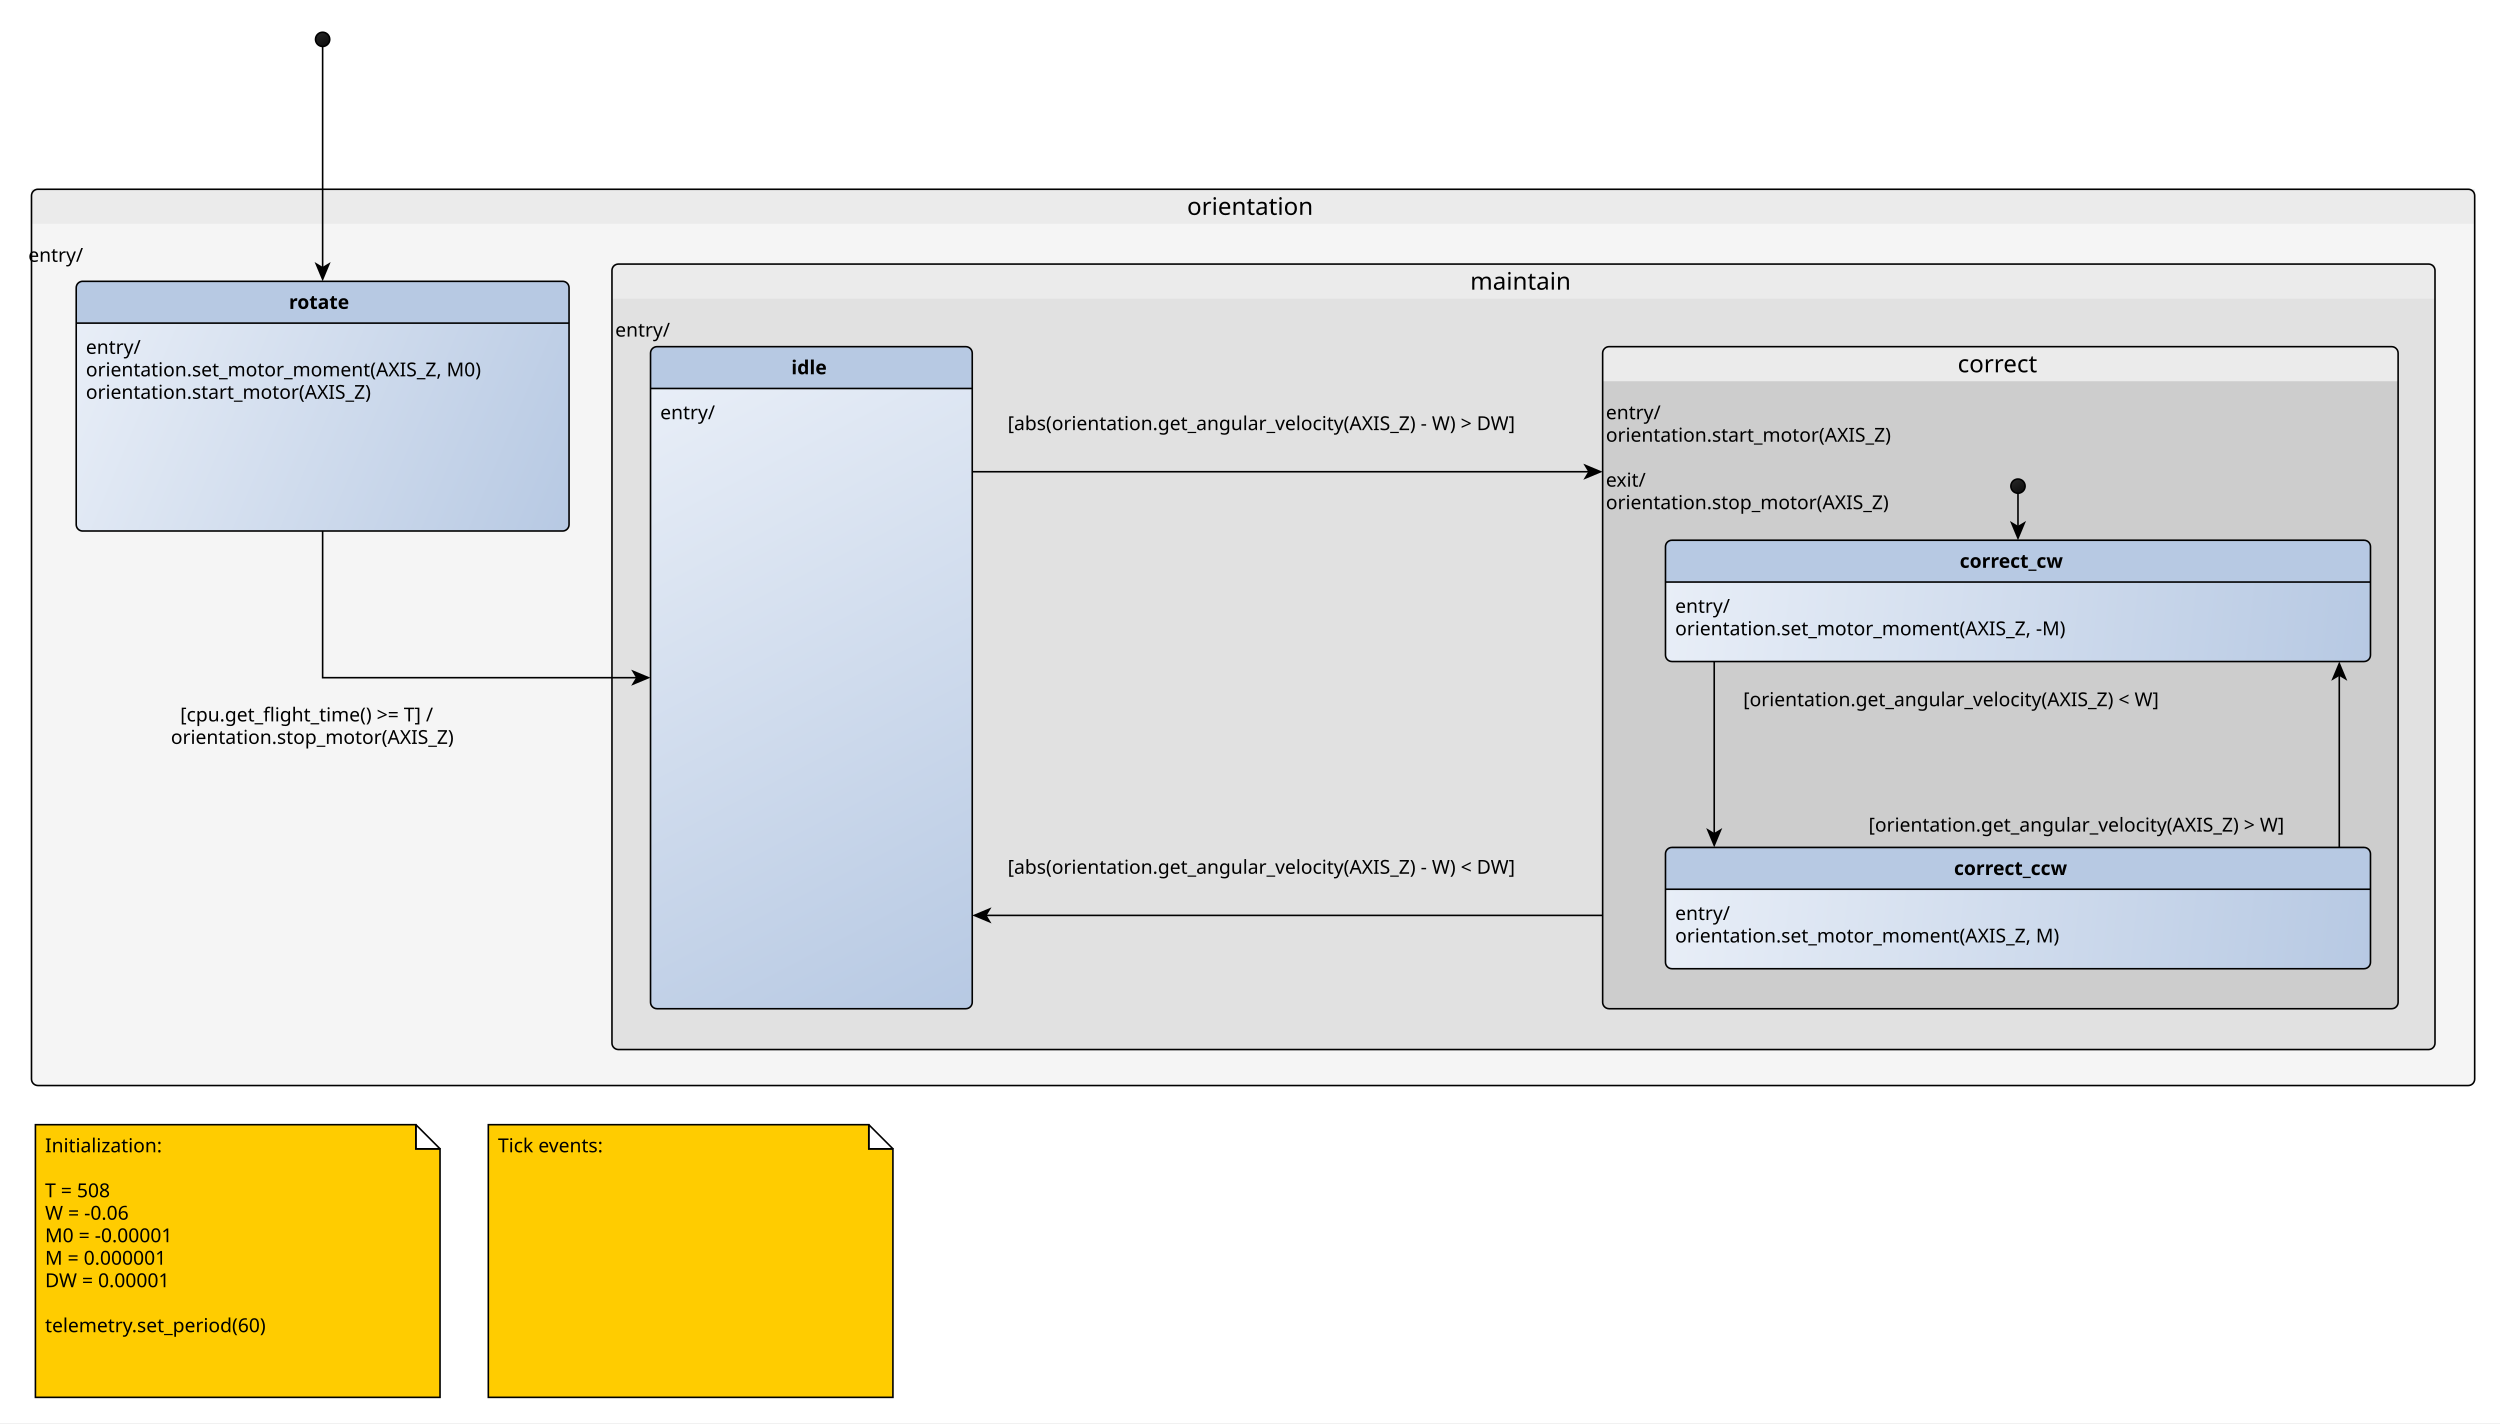
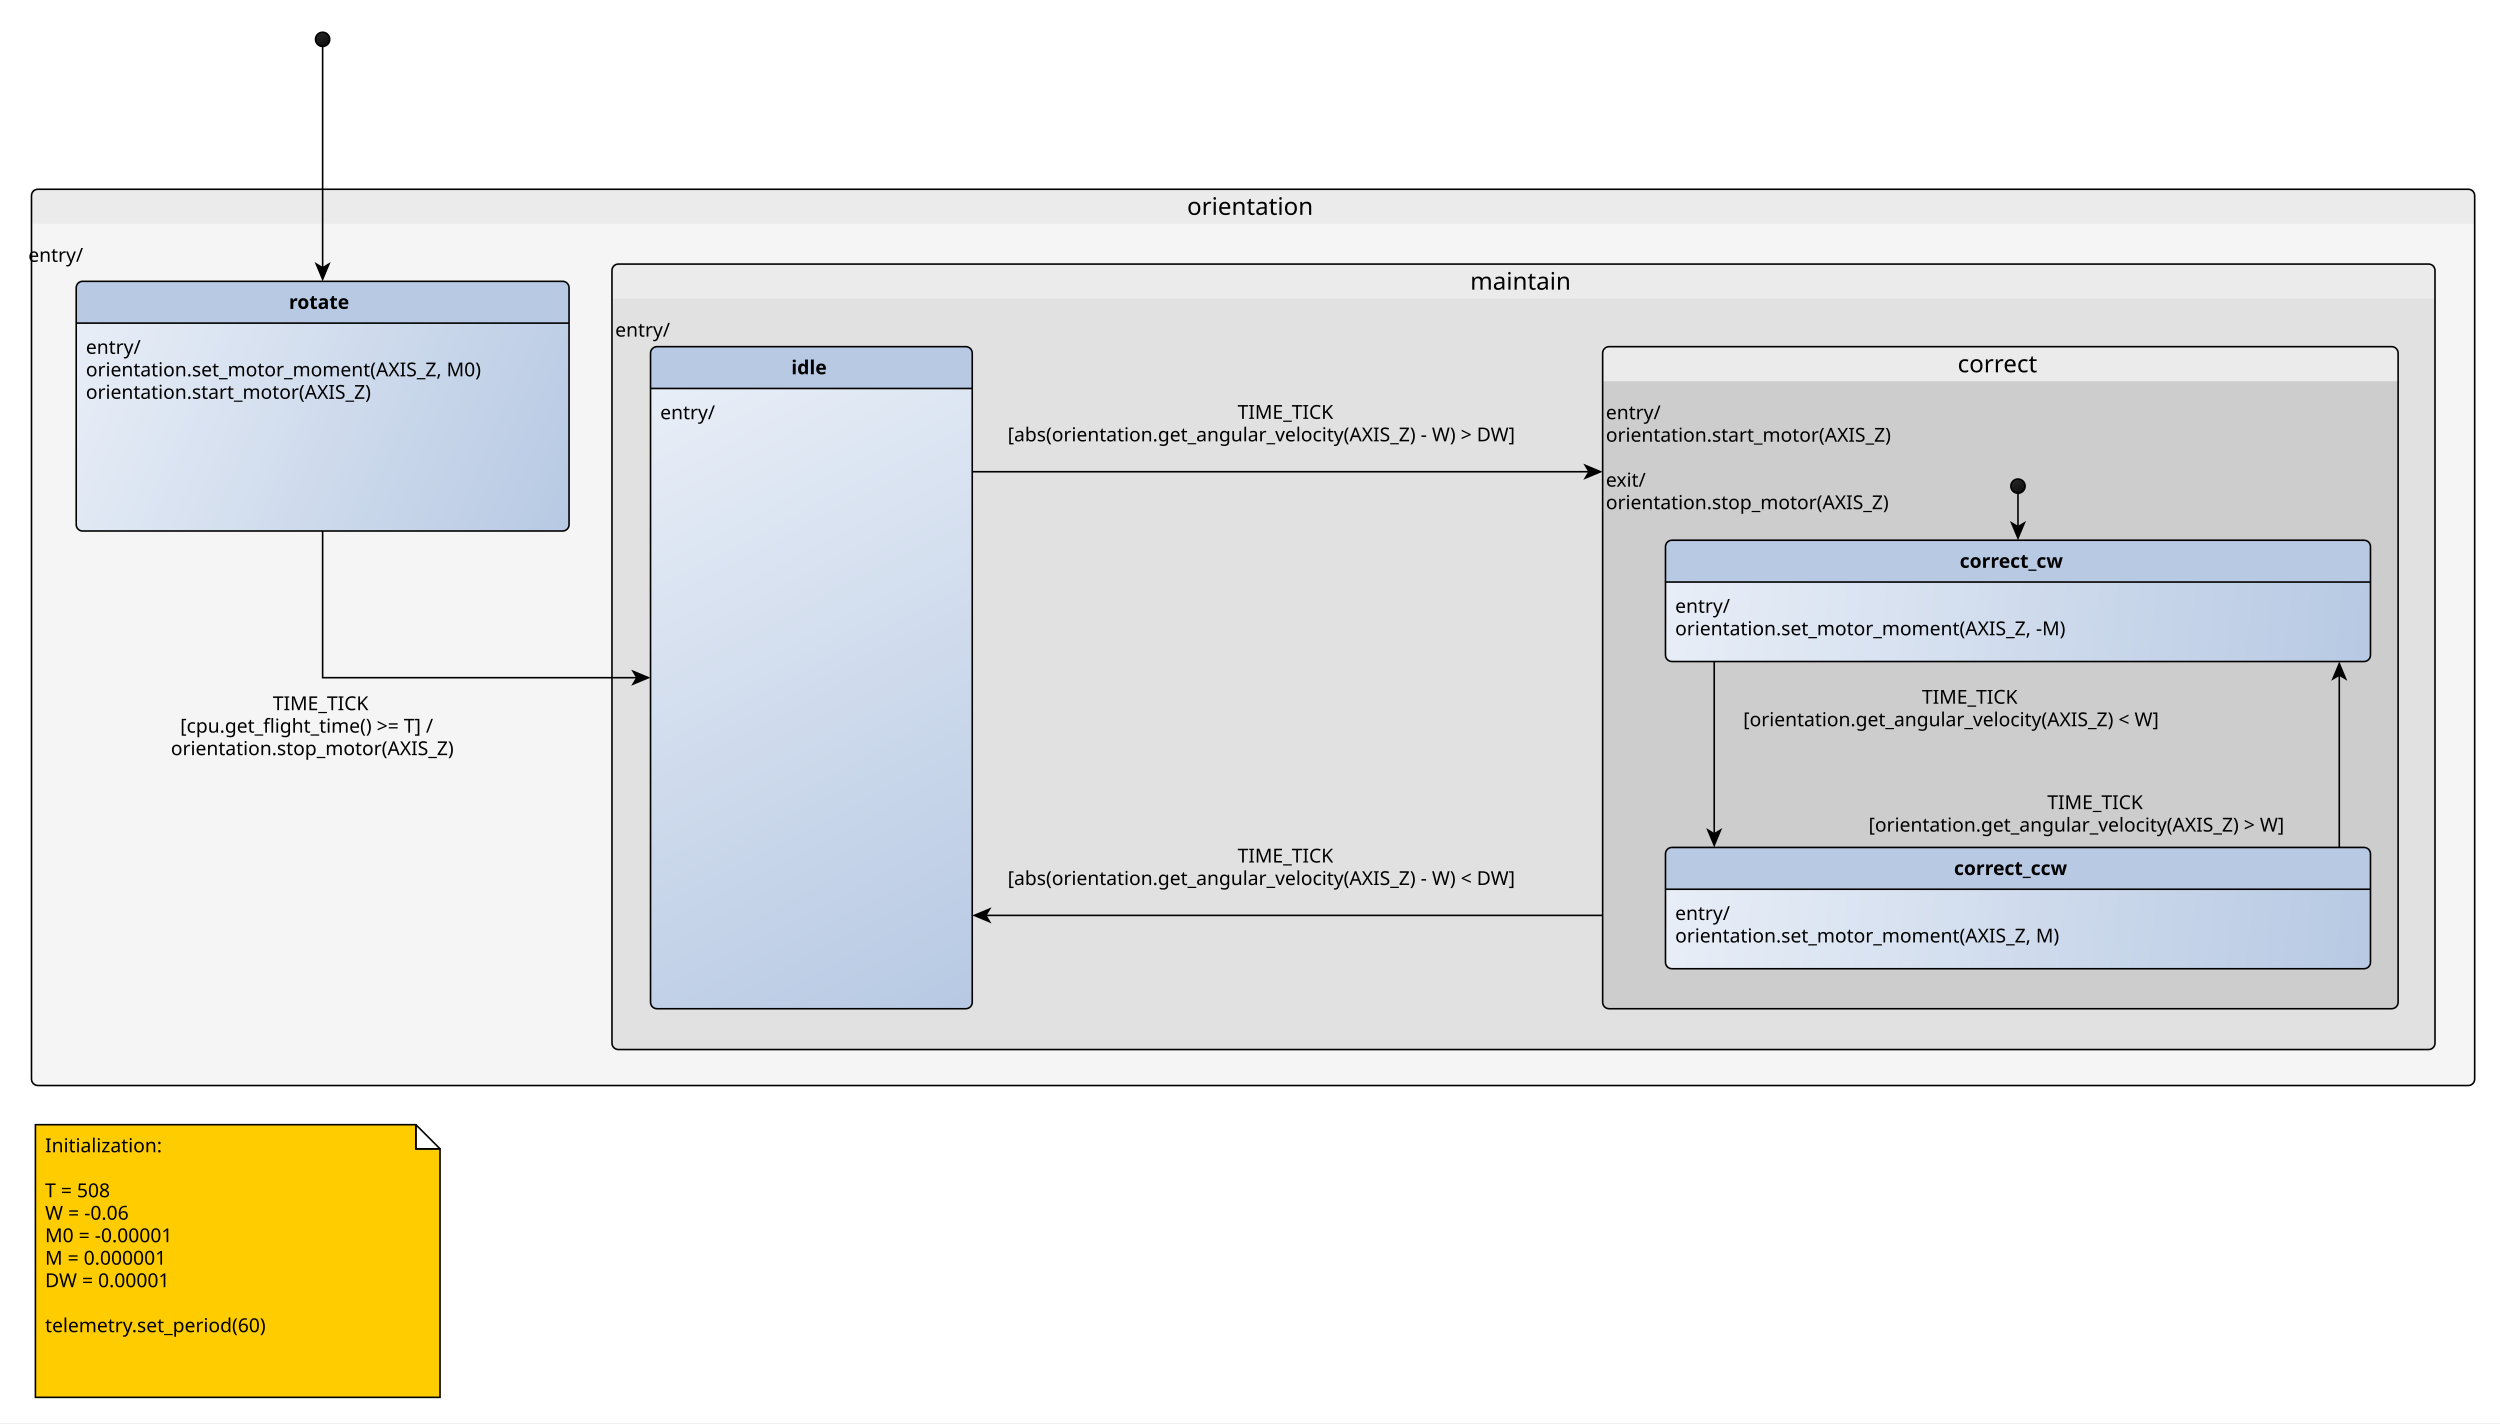
- <svg xmlns="http://www.w3.org/2000/svg" fill-opacity="1" color-rendering="auto" color-interpolation="auto" text-rendering="auto" stroke="black" stroke-linecap="square" width="1553" stroke-miterlimit="10" shape-rendering="auto" stroke-opacity="1" fill="black" stroke-dasharray="none" font-weight="normal" stroke-width="1" height="884" font-family="'Dialog'" font-style="normal" stroke-linejoin="miter" font-size="12px" stroke-dashoffset="0" image-rendering="auto" version="1.1" id="svg1137">
+ <svg xmlns="http://www.w3.org/2000/svg" fill-opacity="1" color-rendering="auto" color-interpolation="auto" text-rendering="auto" stroke="black" stroke-linecap="square" width="1553" stroke-miterlimit="10" shape-rendering="auto" stroke-opacity="1" fill="black" stroke-dasharray="none" font-weight="normal" stroke-width="1" height="884" font-family="'Dialog'" font-style="normal" stroke-linejoin="miter" font-size="12px" stroke-dashoffset="0" image-rendering="auto" version="1.1" id="svg1906">
  <defs id="genericDefs" />
-   <g id="g1135">
+   <g id="g1904">
    <defs id="defs1">
      <linearGradient x1="-95.658" gradientUnits="userSpaceOnUse" x2="210.493" y1="93.719" y2="222.875" id="linearGradient1" spreadMethod="reflect">
-         <stop stop-opacity="1" stop-color="rgb(232,238,247)" offset="0%" id="stop816" />
-         <stop stop-opacity="1" stop-color="rgb(183,201,227)" offset="100%" id="stop818" />
+         <stop stop-opacity="1" stop-color="rgb(232,238,247)" offset="0%" id="stop1591" />
+         <stop stop-opacity="1" stop-color="rgb(183,201,227)" offset="100%" id="stop1593" />
      </linearGradient>
      <linearGradient x1="261.113" gradientUnits="userSpaceOnUse" x2="460.956" y1="134.318" y2="519.608" id="linearGradient2" spreadMethod="reflect">
-         <stop stop-opacity="1" stop-color="rgb(232,238,247)" offset="0%" id="stop821" />
-         <stop stop-opacity="1" stop-color="rgb(183,201,227)" offset="100%" id="stop823" />
+         <stop stop-opacity="1" stop-color="rgb(232,238,247)" offset="0%" id="stop1596" />
+         <stop stop-opacity="1" stop-color="rgb(183,201,227)" offset="100%" id="stop1598" />
      </linearGradient>
      <linearGradient x1="891.599" gradientUnits="userSpaceOnUse" x2="1329.543" y1="254.562" y2="303.93" id="linearGradient3" spreadMethod="reflect">
-         <stop stop-opacity="1" stop-color="rgb(232,238,247)" offset="0%" id="stop826" />
-         <stop stop-opacity="1" stop-color="rgb(183,201,227)" offset="100%" id="stop828" />
+         <stop stop-opacity="1" stop-color="rgb(232,238,247)" offset="0%" id="stop1601" />
+         <stop stop-opacity="1" stop-color="rgb(183,201,227)" offset="100%" id="stop1603" />
      </linearGradient>
      <linearGradient x1="891.599" gradientUnits="userSpaceOnUse" x2="1329.543" y1="445.396" y2="494.764" id="linearGradient4" spreadMethod="reflect">
-         <stop stop-opacity="1" stop-color="rgb(232,238,247)" offset="0%" id="stop831" />
-         <stop stop-opacity="1" stop-color="rgb(183,201,227)" offset="100%" id="stop833" />
+         <stop stop-opacity="1" stop-color="rgb(232,238,247)" offset="0%" id="stop1606" />
+         <stop stop-opacity="1" stop-color="rgb(183,201,227)" offset="100%" id="stop1608" />
      </linearGradient>
      <linearGradient x1="1106.151" gradientUnits="userSpaceOnUse" x2="1114.991" y1="186.488" y2="203.488" id="linearGradient5" spreadMethod="reflect">
-         <stop stop-opacity="1" stop-color="rgb(51,51,51)" offset="0%" id="stop836" />
-         <stop stop-opacity="1" stop-color="black" offset="100%" id="stop838" />
+         <stop stop-opacity="1" stop-color="rgb(51,51,51)" offset="0%" id="stop1611" />
+         <stop stop-opacity="1" stop-color="black" offset="100%" id="stop1613" />
      </linearGradient>
      <linearGradient x1="52.997" gradientUnits="userSpaceOnUse" x2="61.837" y1="-91.055" y2="-74.055" id="linearGradient6" spreadMethod="reflect">
-         <stop stop-opacity="1" stop-color="rgb(51,51,51)" offset="0%" id="stop841" />
-         <stop stop-opacity="1" stop-color="black" offset="100%" id="stop843" />
+         <stop stop-opacity="1" stop-color="rgb(51,51,51)" offset="0%" id="stop1616" />
+         <stop stop-opacity="1" stop-color="black" offset="100%" id="stop1618" />
      </linearGradient>
      <clipPath clipPathUnits="userSpaceOnUse" id="clipPath1">
-         <path d="M0 0 L1553 0 L1553 884 L0 884 L0 0 Z" id="path846" />
+         <path d="M0 0 L1553 0 L1553 884 L0 884 L0 0 Z" id="path1621" />
      </clipPath>
      <clipPath clipPathUnits="userSpaceOnUse" id="clipPath2">
-         <path d="M-143 -107 L1410 -107 L1410 777 L-143 777 L-143 -107 Z" id="path849" />
+         <path d="M-143 -107 L1410 -107 L1410 777 L-143 777 L-143 -107 Z" id="path1624" />
      </clipPath>
      <clipPath clipPathUnits="userSpaceOnUse" id="clipPath3">
-         <path d="M-143 93.719 L-143 777 L1410 777 L1410 93.719 Z" id="path852" />
+         <path d="M-143 93.719 L-143 777 L1410 777 L1410 93.719 Z" id="path1627" />
      </clipPath>
      <clipPath clipPathUnits="userSpaceOnUse" id="clipPath4">
-         <path d="M-143 -107 L-143 93.719 L1410 93.719 L1410 -107 Z" id="path855" />
+         <path d="M-143 -107 L-143 93.719 L1410 93.719 L1410 -107 Z" id="path1630" />
      </clipPath>
      <clipPath clipPathUnits="userSpaceOnUse" id="clipPath5">
-         <path d="M-143 134.318 L-143 777 L1410 777 L1410 134.318 Z" id="path858" />
+         <path d="M-143 134.318 L-143 777 L1410 777 L1410 134.318 Z" id="path1633" />
      </clipPath>
      <clipPath clipPathUnits="userSpaceOnUse" id="clipPath6">
-         <path d="M-143 -107 L-143 134.318 L1410 134.318 L1410 -107 Z" id="path861" />
+         <path d="M-143 -107 L-143 134.318 L1410 134.318 L1410 -107 Z" id="path1636" />
      </clipPath>
      <clipPath clipPathUnits="userSpaceOnUse" id="clipPath7">
-         <path d="M-143 254.562 L-143 777 L1410 777 L1410 254.562 Z" id="path864" />
+         <path d="M-143 254.562 L-143 777 L1410 777 L1410 254.562 Z" id="path1639" />
      </clipPath>
      <clipPath clipPathUnits="userSpaceOnUse" id="clipPath8">
-         <path d="M-143 -107 L-143 254.562 L1410 254.562 L1410 -107 Z" id="path867" />
+         <path d="M-143 -107 L-143 254.562 L1410 254.562 L1410 -107 Z" id="path1642" />
      </clipPath>
      <clipPath clipPathUnits="userSpaceOnUse" id="clipPath9">
-         <path d="M-143 445.396 L-143 777 L1410 777 L1410 445.396 Z" id="path870" />
+         <path d="M-143 445.396 L-143 777 L1410 777 L1410 445.396 Z" id="path1645" />
      </clipPath>
      <clipPath clipPathUnits="userSpaceOnUse" id="clipPath10">
-         <path d="M-143 -107 L-143 445.396 L1410 445.396 L1410 -107 Z" id="path873" />
+         <path d="M-143 -107 L-143 445.396 L1410 445.396 L1410 -107 Z" id="path1648" />
      </clipPath>
    </defs>
-     <g fill="white" text-rendering="geometricPrecision" shape-rendering="geometricPrecision" transform="translate(143,107)" stroke="white" id="g879">
-       <rect x="-143" width="1553" height="884" y="-107" clip-path="url(#clipPath2)" stroke="none" id="rect877" />
-     </g>
-     <g fill="rgb(245,245,245)" text-rendering="geometricPrecision" shape-rendering="geometricPrecision" transform="matrix(1,0,0,1,143,107)" stroke="rgb(245,245,245)" id="g885">
-       <rect x="-123.438" y="10.563" clip-path="url(#clipPath2)" width="1517.706" rx="4" ry="4" height="556.765" stroke="none" id="rect881" />
-       <rect x="-123.438" y="10.563" clip-path="url(#clipPath2)" fill="rgb(235,235,235)" width="1517.706" height="21.461" stroke="none" id="rect883" />
-     </g>
-     <g text-rendering="geometricPrecision" stroke-miterlimit="1.45" font-size="15px" shape-rendering="geometricPrecision" transform="matrix(1,0,0,1,143,107)" stroke-linecap="butt" id="g897">
-       <text x="594.389" xml:space="preserve" y="26.486" clip-path="url(#clipPath2)" stroke="none" id="text887">orientation</text>
-       <text x="-125.438" xml:space="preserve" font-size="12px" y="27.702" clip-path="url(#clipPath2)" stroke="none" id="text889"> </text>
-       <text x="-125.438" xml:space="preserve" font-size="12px" y="41.671" clip-path="url(#clipPath2)" stroke="none" id="text891"> </text>
-       <text x="-125.438" xml:space="preserve" font-size="12px" y="55.639" clip-path="url(#clipPath2)" stroke="none" id="text893">entry/</text>
-       <rect x="-123.438" y="10.563" clip-path="url(#clipPath2)" fill="none" width="1517.706" rx="4" ry="4" height="556.765" id="rect895" />
-     </g>
-     <g fill="url(#linearGradient1)" text-rendering="geometricPrecision" shape-rendering="geometricPrecision" transform="matrix(1,0,0,1,143,107)" stroke="url(#linearGradient1)" id="g903">
-       <rect x="-95.658" y="67.75" clip-path="url(#clipPath3)" width="306.151" rx="4" ry="4" height="155.125" stroke="none" id="rect899" />
-       <rect x="-95.658" y="67.75" clip-path="url(#clipPath4)" fill="rgb(183,201,227)" width="306.151" rx="4" ry="4" height="155.125" stroke="none" id="rect901" />
-     </g>
-     <g text-rendering="geometricPrecision" stroke-miterlimit="1.45" shape-rendering="geometricPrecision" transform="matrix(1,0,0,1,143,107)" stroke-linecap="butt" id="g921">
-       <rect x="-95.658" y="67.75" clip-path="url(#clipPath2)" fill="none" width="306.151" rx="4" ry="4" height="155.125" id="rect905" />
-       <line y2="93.719" fill="none" x1="-95.658" clip-path="url(#clipPath2)" x2="210.493" y1="93.719" id="line907" />
-       <text x="36.482" y="84.889" clip-path="url(#clipPath2)" font-family="sans-serif" stroke="none" font-weight="bold" xml:space="preserve" id="text909">rotate</text>
-       <text x="-89.658" xml:space="preserve" y="84.889" clip-path="url(#clipPath2)" stroke="none" id="text911"> </text>
-       <text x="-89.658" xml:space="preserve" y="98.857" clip-path="url(#clipPath2)" stroke="none" id="text913"> </text>
-       <text x="-89.658" xml:space="preserve" y="112.826" clip-path="url(#clipPath2)" stroke="none" id="text915">entry/</text>
-       <text x="-89.658" xml:space="preserve" y="126.795" clip-path="url(#clipPath2)" stroke="none" id="text917">orientation.set_motor_moment(AXIS_Z, M0)</text>
-       <text x="-89.658" xml:space="preserve" y="140.764" clip-path="url(#clipPath2)" stroke="none" id="text919">orientation.start_motor(AXIS_Z)</text>
-     </g>
-     <g fill="rgb(225,225,225)" text-rendering="geometricPrecision" shape-rendering="geometricPrecision" transform="matrix(1,0,0,1,143,107)" stroke="rgb(225,225,225)" id="g927">
-       <rect x="237.153" y="57.039" clip-path="url(#clipPath2)" width="1132.469" rx="4" ry="4" height="487.932" stroke="none" id="rect923" />
-       <rect x="237.153" y="57.039" clip-path="url(#clipPath2)" fill="rgb(235,235,235)" width="1132.469" height="21.461" stroke="none" id="rect925" />
-     </g>
-     <g text-rendering="geometricPrecision" stroke-miterlimit="1.45" font-size="15px" shape-rendering="geometricPrecision" transform="matrix(1,0,0,1,143,107)" stroke-linecap="butt" id="g939">
-       <text x="770.275" xml:space="preserve" y="72.962" clip-path="url(#clipPath2)" stroke="none" id="text929">maintain</text>
-       <text x="239.153" xml:space="preserve" font-size="12px" y="74.178" clip-path="url(#clipPath2)" stroke="none" id="text931"> </text>
-       <text x="239.153" xml:space="preserve" font-size="12px" y="88.147" clip-path="url(#clipPath2)" stroke="none" id="text933"> </text>
-       <text x="239.153" xml:space="preserve" font-size="12px" y="102.115" clip-path="url(#clipPath2)" stroke="none" id="text935">entry/</text>
-       <rect x="237.153" y="57.039" clip-path="url(#clipPath2)" fill="none" width="1132.469" rx="4" ry="4" height="487.932" id="rect937" />
-     </g>
-     <g fill="url(#linearGradient2)" text-rendering="geometricPrecision" shape-rendering="geometricPrecision" transform="matrix(1,0,0,1,143,107)" stroke="url(#linearGradient2)" id="g945">
-       <rect x="261.113" y="108.349" clip-path="url(#clipPath5)" width="199.843" rx="4" ry="4" height="411.259" stroke="none" id="rect941" />
-       <rect x="261.113" y="108.349" clip-path="url(#clipPath6)" fill="rgb(183,201,227)" width="199.843" rx="4" ry="4" height="411.259" stroke="none" id="rect943" />
-     </g>
-     <g text-rendering="geometricPrecision" stroke-miterlimit="1.45" shape-rendering="geometricPrecision" transform="matrix(1,0,0,1,143,107)" stroke-linecap="butt" id="g959">
-       <rect x="261.113" y="108.349" clip-path="url(#clipPath2)" fill="none" width="199.843" rx="4" ry="4" height="411.259" id="rect947" />
-       <line y2="134.318" fill="none" x1="261.113" clip-path="url(#clipPath2)" x2="460.956" y1="134.318" id="line949" />
-       <text x="348.557" y="125.488" clip-path="url(#clipPath2)" font-family="sans-serif" stroke="none" font-weight="bold" xml:space="preserve" id="text951">idle</text>
-       <text x="267.113" xml:space="preserve" y="125.488" clip-path="url(#clipPath2)" stroke="none" id="text953"> </text>
-       <text x="267.113" xml:space="preserve" y="139.456" clip-path="url(#clipPath2)" stroke="none" id="text955"> </text>
-       <text x="267.113" xml:space="preserve" y="153.425" clip-path="url(#clipPath2)" stroke="none" id="text957">entry/</text>
-     </g>
-     <g text-rendering="geometricPrecision" stroke-miterlimit="1.45" shape-rendering="geometricPrecision" transform="matrix(1,0,0,1,143,107)" stroke-linecap="butt" id="g969">
-       <path fill="none" d="M57.417 222.851 L57.417 313.978 L253.077 313.978" clip-path="url(#clipPath2)" id="path961" />
-       <path d="M261.077 313.978 L249.077 308.978 L252.077 313.978 L249.077 318.978 Z" clip-path="url(#clipPath2)" stroke="none" id="path963" />
-       <text x="-31.044" xml:space="preserve" y="341.148" clip-path="url(#clipPath2)" font-family="sans-serif" stroke="none" id="text965">[cpu.get_flight_time() &gt;= T] /</text>
-       <text x="-36.86" xml:space="preserve" y="355.117" clip-path="url(#clipPath2)" font-family="sans-serif" stroke="none" id="text967">orientation.stop_motor(AXIS_Z)</text>
-     </g>
-     <g fill="rgb(205,205,205)" text-rendering="geometricPrecision" shape-rendering="geometricPrecision" transform="matrix(1,0,0,1,143,107)" stroke="rgb(205,205,205)" id="g975">
-       <rect x="852.566" y="108.349" clip-path="url(#clipPath2)" width="494.143" rx="4" ry="4" height="411.259" stroke="none" id="rect971" />
-       <rect x="852.566" y="108.349" clip-path="url(#clipPath2)" fill="rgb(235,235,235)" width="494.143" height="21.461" stroke="none" id="rect973" />
-     </g>
-     <g text-rendering="geometricPrecision" stroke-miterlimit="1.45" font-size="15px" shape-rendering="geometricPrecision" transform="matrix(1,0,0,1,143,107)" stroke-linecap="butt" id="g995">
-       <text x="1073.08" xml:space="preserve" y="124.272" clip-path="url(#clipPath2)" stroke="none" id="text977">correct</text>
-       <text x="854.566" xml:space="preserve" font-size="12px" y="125.488" clip-path="url(#clipPath2)" stroke="none" id="text979"> </text>
-       <text x="854.566" xml:space="preserve" font-size="12px" y="139.456" clip-path="url(#clipPath2)" stroke="none" id="text981"> </text>
-       <text x="854.566" xml:space="preserve" font-size="12px" y="153.425" clip-path="url(#clipPath2)" stroke="none" id="text983">entry/</text>
-       <text x="854.566" xml:space="preserve" font-size="12px" y="167.394" clip-path="url(#clipPath2)" stroke="none" id="text985">orientation.start_motor(AXIS_Z)</text>
-       <text x="854.566" xml:space="preserve" font-size="12px" y="181.363" clip-path="url(#clipPath2)" stroke="none" id="text987"> </text>
-       <text x="854.566" xml:space="preserve" font-size="12px" y="195.331" clip-path="url(#clipPath2)" stroke="none" id="text989">exit/</text>
-       <text x="854.566" xml:space="preserve" font-size="12px" y="209.3" clip-path="url(#clipPath2)" stroke="none" id="text991">orientation.stop_motor(AXIS_Z)</text>
-       <rect x="852.566" y="108.349" clip-path="url(#clipPath2)" fill="none" width="494.143" rx="4" ry="4" height="411.259" id="rect993" />
-     </g>
-     <g fill="url(#linearGradient3)" text-rendering="geometricPrecision" shape-rendering="geometricPrecision" transform="matrix(1,0,0,1,143,107)" stroke="url(#linearGradient3)" id="g1001">
-       <rect x="891.599" y="228.593" clip-path="url(#clipPath7)" width="437.944" rx="4" ry="4" height="75.337" stroke="none" id="rect997" />
-       <rect x="891.599" y="228.593" clip-path="url(#clipPath8)" fill="rgb(183,201,227)" width="437.944" rx="4" ry="4" height="75.337" stroke="none" id="rect999" />
-     </g>
-     <g text-rendering="geometricPrecision" stroke-miterlimit="1.45" shape-rendering="geometricPrecision" transform="matrix(1,0,0,1,143,107)" stroke-linecap="butt" id="g1017">
-       <rect x="891.599" y="228.593" clip-path="url(#clipPath2)" fill="none" width="437.944" rx="4" ry="4" height="75.337" id="rect1003" />
-       <line y2="254.562" fill="none" x1="891.599" clip-path="url(#clipPath2)" x2="1329.543" y1="254.562" id="line1005" />
-       <text x="1074.381" y="245.732" clip-path="url(#clipPath2)" font-family="sans-serif" stroke="none" font-weight="bold" xml:space="preserve" id="text1007">correct_cw</text>
-       <text x="897.599" xml:space="preserve" y="245.732" clip-path="url(#clipPath2)" stroke="none" id="text1009"> </text>
-       <text x="897.599" xml:space="preserve" y="259.701" clip-path="url(#clipPath2)" stroke="none" id="text1011"> </text>
-       <text x="897.599" xml:space="preserve" y="273.67" clip-path="url(#clipPath2)" stroke="none" id="text1013">entry/</text>
-       <text x="897.599" xml:space="preserve" y="287.638" clip-path="url(#clipPath2)" stroke="none" id="text1015">orientation.set_motor_moment(AXIS_Z, -M)</text>
-     </g>
-     <g fill="url(#linearGradient4)" text-rendering="geometricPrecision" shape-rendering="geometricPrecision" transform="matrix(1,0,0,1,143,107)" stroke="url(#linearGradient4)" id="g1023">
-       <rect x="891.599" y="419.427" clip-path="url(#clipPath9)" width="437.944" rx="4" ry="4" height="75.337" stroke="none" id="rect1019" />
-       <rect x="891.599" y="419.427" clip-path="url(#clipPath10)" fill="rgb(183,201,227)" width="437.944" rx="4" ry="4" height="75.337" stroke="none" id="rect1021" />
-     </g>
-     <g text-rendering="geometricPrecision" stroke-miterlimit="1.45" shape-rendering="geometricPrecision" transform="matrix(1,0,0,1,143,107)" stroke-linecap="butt" id="g1039">
-       <rect x="891.599" y="419.427" clip-path="url(#clipPath2)" fill="none" width="437.944" rx="4" ry="4" height="75.337" id="rect1025" />
-       <line y2="445.396" fill="none" x1="891.599" clip-path="url(#clipPath2)" x2="1329.543" y1="445.396" id="line1027" />
-       <text x="1070.824" y="436.565" clip-path="url(#clipPath2)" font-family="sans-serif" stroke="none" font-weight="bold" xml:space="preserve" id="text1029">correct_ccw</text>
-       <text x="897.599" xml:space="preserve" y="436.565" clip-path="url(#clipPath2)" stroke="none" id="text1031"> </text>
-       <text x="897.599" xml:space="preserve" y="450.534" clip-path="url(#clipPath2)" stroke="none" id="text1033"> </text>
-       <text x="897.599" xml:space="preserve" y="464.503" clip-path="url(#clipPath2)" stroke="none" id="text1035">entry/</text>
-       <text x="897.599" xml:space="preserve" y="478.472" clip-path="url(#clipPath2)" stroke="none" id="text1037">orientation.set_motor_moment(AXIS_Z, M)</text>
-     </g>
-     <g fill="url(#linearGradient5)" text-rendering="geometricPrecision" shape-rendering="geometricPrecision" transform="matrix(1,0,0,1,143,107)" stroke="url(#linearGradient5)" id="g1043">
-       <path d="M1114.991 194.988 C1114.991 197.429 1113.012 199.408 1110.571 199.408 C1108.13 199.408 1106.151 197.429 1106.151 194.988 C1106.151 192.547 1108.13 190.568 1110.571 190.568 C1113.012 190.568 1114.991 192.547 1114.991 194.988 Z" stroke="none" clip-path="url(#clipPath2)" id="path1041" />
-     </g>
-     <g text-rendering="geometricPrecision" stroke-miterlimit="1.45" shape-rendering="geometricPrecision" transform="matrix(1,0,0,1,143,107)" stroke-linecap="butt" id="g1047">
-       <path fill="none" d="M1114.991 194.988 C1114.991 197.429 1113.012 199.408 1110.571 199.408 C1108.13 199.408 1106.151 197.429 1106.151 194.988 C1106.151 192.547 1108.13 190.568 1110.571 190.568 C1113.012 190.568 1114.991 192.547 1114.991 194.988 Z" clip-path="url(#clipPath2)" id="path1045" />
-     </g>
-     <g fill="url(#linearGradient6)" text-rendering="geometricPrecision" shape-rendering="geometricPrecision" transform="matrix(1,0,0,1,143,107)" stroke="url(#linearGradient6)" id="g1051">
-       <path d="M61.837 -82.555 C61.837 -80.114 59.858 -78.135 57.417 -78.135 C54.976 -78.135 52.997 -80.114 52.997 -82.555 C52.997 -84.996 54.976 -86.975 57.417 -86.975 C59.858 -86.975 61.837 -84.996 61.837 -82.555 Z" stroke="none" clip-path="url(#clipPath2)" id="path1049" />
-     </g>
-     <g text-rendering="geometricPrecision" stroke-miterlimit="1.45" shape-rendering="geometricPrecision" transform="matrix(1,0,0,1,143,107)" stroke-linecap="butt" id="g1055">
-       <path fill="none" d="M61.837 -82.555 C61.837 -80.114 59.858 -78.135 57.417 -78.135 C54.976 -78.135 52.997 -80.114 52.997 -82.555 C52.997 -84.996 54.976 -86.975 57.417 -86.975 C59.858 -86.975 61.837 -84.996 61.837 -82.555 Z" clip-path="url(#clipPath2)" id="path1053" />
-     </g>
-     <path style="fill:#ffcc00;stroke:none;shape-rendering:geometricPrecision;text-rendering:geometricPrecision" id="path1057" clip-path="url(#clipPath2)" d="m -121,591.655 h 236.344 v 15 h 15 V 761.039 H -121 Z" transform="translate(143,107)" />
-     <path style="fill:#ffffff;fill-rule:evenodd;stroke:none;shape-rendering:geometricPrecision;text-rendering:geometricPrecision" id="path1059" clip-path="url(#clipPath2)" d="m 115.344,591.655 v 15 h 15 z" transform="translate(143,107)" />
-     <g text-rendering="geometricPrecision" stroke-miterlimit="1.45" shape-rendering="geometricPrecision" transform="matrix(1,0,0,1,143,107)" stroke-linecap="butt" id="g1085">
-       <path fill="none" d="M-121 591.655 L115.344 591.655 L115.344 606.655 L130.344 606.655 L130.344 761.039 L-121 761.039 Z" clip-path="url(#clipPath2)" id="path1063" />
-       <path fill="none" d="M115.344 591.655 L115.344 606.655 L130.344 606.655 Z" clip-path="url(#clipPath2)" fill-rule="evenodd" id="path1065" />
-       <text x="-115" xml:space="preserve" y="608.794" clip-path="url(#clipPath2)" stroke="none" id="text1067">Initialization:</text>
-       <text x="-115" xml:space="preserve" y="622.763" clip-path="url(#clipPath2)" stroke="none" id="text1069"> </text>
-       <text x="-115" xml:space="preserve" y="636.731" clip-path="url(#clipPath2)" id="text1071" style="stroke:none">T = 508</text>
-       <text x="-115" xml:space="preserve" y="650.7" clip-path="url(#clipPath2)" id="text1073" style="stroke:none">W = -0.06</text>
-       <text x="-115" xml:space="preserve" y="664.669" clip-path="url(#clipPath2)" id="text1075" style="stroke:none">M0 = -0.00001</text>
-       <text x="-115" xml:space="preserve" y="678.638" clip-path="url(#clipPath2)" stroke="none" id="text1077">M = 0.000001</text>
-       <text x="-115" xml:space="preserve" y="692.606" clip-path="url(#clipPath2)" stroke="none" id="text1079">DW = 0.00001</text>
-       <text x="-115" xml:space="preserve" y="706.575" clip-path="url(#clipPath2)" stroke="none" id="text1081"> </text>
-       <text x="-115" xml:space="preserve" y="720.544" clip-path="url(#clipPath2)" stroke="none" id="text1083">telemetry.set_period(60)</text>
-     </g>
-     <g fill="rgb(255,204,0)" text-rendering="geometricPrecision" shape-rendering="geometricPrecision" transform="matrix(1,0,0,1,143,107)" stroke="rgb(255,204,0)" id="g1091">
-       <path d="M160.344 591.655 L396.689 591.655 L396.689 606.655 L411.689 606.655 L411.689 761.039 L160.344 761.039 Z" stroke="none" clip-path="url(#clipPath2)" id="path1087" />
-       <path fill="white" d="M396.689 591.655 L396.689 606.655 L411.689 606.655 Z" clip-path="url(#clipPath2)" fill-rule="evenodd" stroke="none" id="path1089" />
-     </g>
-     <g text-rendering="geometricPrecision" stroke-miterlimit="1.45" shape-rendering="geometricPrecision" transform="matrix(1,0,0,1,143,107)" stroke-linecap="butt" id="g1133">
-       <path fill="none" d="M160.344 591.655 L396.689 591.655 L396.689 606.655 L411.689 606.655 L411.689 761.039 L160.344 761.039 Z" clip-path="url(#clipPath2)" id="path1093" />
-       <path fill="none" d="M396.689 591.655 L396.689 606.655 L411.689 606.655 Z" clip-path="url(#clipPath2)" fill-rule="evenodd" id="path1095" />
-       <text x="166.344" xml:space="preserve" y="608.794" clip-path="url(#clipPath2)" stroke="none" id="text1097">Tick events:</text>
-       <path fill="none" d="M460.975 186.038 L844.554 186.038" clip-path="url(#clipPath2)" id="path1099" />
-       <path d="M852.554 186.038 L840.554 181.038 L843.554 186.038 L840.554 191.038 Z" clip-path="url(#clipPath2)" stroke="none" id="path1101" />
-       <text x="482.963" xml:space="preserve" y="160.192" clip-path="url(#clipPath2)" font-family="sans-serif" stroke="none" id="text1103">[abs(orientation.get_angular_velocity(AXIS_Z) - W) &gt; DW]</text>
-       <path fill="none" d="M852.55 461.643 L468.939 461.643" clip-path="url(#clipPath2)" id="path1105" />
-       <path d="M460.939 461.643 L472.939 466.643 L469.939 461.643 L472.939 456.643 Z" clip-path="url(#clipPath2)" stroke="none" id="path1107" />
-       <text x="482.963" xml:space="preserve" y="435.798" clip-path="url(#clipPath2)" font-family="sans-serif" stroke="none" id="text1109">[abs(orientation.get_angular_velocity(AXIS_Z) - W) &lt; DW]</text>
-       <path fill="none" d="M921.872 303.925 L921.872 411.389" clip-path="url(#clipPath2)" id="path1111" />
-       <path d="M921.872 419.389 L926.872 407.389 L921.872 410.389 L916.872 407.389 Z" clip-path="url(#clipPath2)" stroke="none" id="path1113" />
-       <text x="939.896" xml:space="preserve" y="331.708" clip-path="url(#clipPath2)" font-family="sans-serif" stroke="none" id="text1115">[orientation.get_angular_velocity(AXIS_Z) &lt; W]</text>
-       <path fill="none" d="M1310.162 419.388 L1310.162 311.916" clip-path="url(#clipPath2)" id="path1117" />
-       <path d="M1310.162 303.916 L1305.162 315.916 L1310.162 312.916 L1315.162 315.916 Z" clip-path="url(#clipPath2)" stroke="none" id="path1119" />
-       <text x="1157.818" xml:space="preserve" y="395.628" clip-path="url(#clipPath2)" font-family="sans-serif" stroke="none" id="text1121"> </text>
-       <text x="1017.753" xml:space="preserve" y="409.597" clip-path="url(#clipPath2)" font-family="sans-serif" stroke="none" id="text1123">[orientation.get_angular_velocity(AXIS_Z) &gt; W]</text>
-       <path fill="none" d="M1110.571 199.408 L1110.571 220.624" clip-path="url(#clipPath2)" id="path1125" />
-       <path d="M1110.571 228.624 L1115.571 216.624 L1110.571 219.624 L1105.571 216.624 Z" clip-path="url(#clipPath2)" stroke="none" id="path1127" />
-       <path fill="none" d="M57.417 -78.132 L57.417 59.767" clip-path="url(#clipPath2)" id="path1129" />
-       <path d="M57.417 67.767 L62.417 55.767 L57.417 58.767 L52.417 55.767 Z" clip-path="url(#clipPath2)" stroke="none" id="path1131" />
+     <g fill="white" text-rendering="geometricPrecision" shape-rendering="geometricPrecision" transform="translate(143,107)" stroke="white" id="g1654">
+       <rect x="-143" width="1553" height="884" y="-107" clip-path="url(#clipPath2)" stroke="none" id="rect1652" />
+     </g>
+     <g fill="rgb(245,245,245)" text-rendering="geometricPrecision" shape-rendering="geometricPrecision" transform="matrix(1,0,0,1,143,107)" stroke="rgb(245,245,245)" id="g1660">
+       <rect x="-123.438" y="10.563" clip-path="url(#clipPath2)" width="1517.706" rx="4" ry="4" height="556.765" stroke="none" id="rect1656" />
+       <rect x="-123.438" y="10.563" clip-path="url(#clipPath2)" fill="rgb(235,235,235)" width="1517.706" height="21.461" stroke="none" id="rect1658" />
+     </g>
+     <g text-rendering="geometricPrecision" stroke-miterlimit="1.45" font-size="15px" shape-rendering="geometricPrecision" transform="matrix(1,0,0,1,143,107)" stroke-linecap="butt" id="g1672">
+       <text x="594.389" xml:space="preserve" y="26.486" clip-path="url(#clipPath2)" stroke="none" id="text1662">orientation</text>
+       <text x="-125.438" xml:space="preserve" font-size="12px" y="27.702" clip-path="url(#clipPath2)" stroke="none" id="text1664"> </text>
+       <text x="-125.438" xml:space="preserve" font-size="12px" y="41.671" clip-path="url(#clipPath2)" stroke="none" id="text1666"> </text>
+       <text x="-125.438" xml:space="preserve" font-size="12px" y="55.639" clip-path="url(#clipPath2)" stroke="none" id="text1668">entry/</text>
+       <rect x="-123.438" y="10.563" clip-path="url(#clipPath2)" fill="none" width="1517.706" rx="4" ry="4" height="556.765" id="rect1670" />
+     </g>
+     <g fill="url(#linearGradient1)" text-rendering="geometricPrecision" shape-rendering="geometricPrecision" transform="matrix(1,0,0,1,143,107)" stroke="url(#linearGradient1)" id="g1678">
+       <rect x="-95.658" y="67.75" clip-path="url(#clipPath3)" width="306.151" rx="4" ry="4" height="155.125" stroke="none" id="rect1674" />
+       <rect x="-95.658" y="67.75" clip-path="url(#clipPath4)" fill="rgb(183,201,227)" width="306.151" rx="4" ry="4" height="155.125" stroke="none" id="rect1676" />
+     </g>
+     <g text-rendering="geometricPrecision" stroke-miterlimit="1.45" shape-rendering="geometricPrecision" transform="matrix(1,0,0,1,143,107)" stroke-linecap="butt" id="g1696">
+       <rect x="-95.658" y="67.75" clip-path="url(#clipPath2)" fill="none" width="306.151" rx="4" ry="4" height="155.125" id="rect1680" />
+       <line y2="93.719" fill="none" x1="-95.658" clip-path="url(#clipPath2)" x2="210.493" y1="93.719" id="line1682" />
+       <text x="36.482" y="84.889" clip-path="url(#clipPath2)" font-family="sans-serif" stroke="none" font-weight="bold" xml:space="preserve" id="text1684">rotate</text>
+       <text x="-89.658" xml:space="preserve" y="84.889" clip-path="url(#clipPath2)" stroke="none" id="text1686"> </text>
+       <text x="-89.658" xml:space="preserve" y="98.857" clip-path="url(#clipPath2)" stroke="none" id="text1688"> </text>
+       <text x="-89.658" xml:space="preserve" y="112.826" clip-path="url(#clipPath2)" stroke="none" id="text1690">entry/</text>
+       <text x="-89.658" xml:space="preserve" y="126.795" clip-path="url(#clipPath2)" stroke="none" id="text1692">orientation.set_motor_moment(AXIS_Z, M0)</text>
+       <text x="-89.658" xml:space="preserve" y="140.764" clip-path="url(#clipPath2)" stroke="none" id="text1694">orientation.start_motor(AXIS_Z)</text>
+     </g>
+     <g fill="rgb(225,225,225)" text-rendering="geometricPrecision" shape-rendering="geometricPrecision" transform="matrix(1,0,0,1,143,107)" stroke="rgb(225,225,225)" id="g1702">
+       <rect x="237.153" y="57.039" clip-path="url(#clipPath2)" width="1132.469" rx="4" ry="4" height="487.932" stroke="none" id="rect1698" />
+       <rect x="237.153" y="57.039" clip-path="url(#clipPath2)" fill="rgb(235,235,235)" width="1132.469" height="21.461" stroke="none" id="rect1700" />
+     </g>
+     <g text-rendering="geometricPrecision" stroke-miterlimit="1.45" font-size="15px" shape-rendering="geometricPrecision" transform="matrix(1,0,0,1,143,107)" stroke-linecap="butt" id="g1714">
+       <text x="770.275" xml:space="preserve" y="72.962" clip-path="url(#clipPath2)" stroke="none" id="text1704">maintain</text>
+       <text x="239.153" xml:space="preserve" font-size="12px" y="74.178" clip-path="url(#clipPath2)" stroke="none" id="text1706"> </text>
+       <text x="239.153" xml:space="preserve" font-size="12px" y="88.147" clip-path="url(#clipPath2)" stroke="none" id="text1708"> </text>
+       <text x="239.153" xml:space="preserve" font-size="12px" y="102.115" clip-path="url(#clipPath2)" stroke="none" id="text1710">entry/</text>
+       <rect x="237.153" y="57.039" clip-path="url(#clipPath2)" fill="none" width="1132.469" rx="4" ry="4" height="487.932" id="rect1712" />
+     </g>
+     <g fill="url(#linearGradient2)" text-rendering="geometricPrecision" shape-rendering="geometricPrecision" transform="matrix(1,0,0,1,143,107)" stroke="url(#linearGradient2)" id="g1720">
+       <rect x="261.113" y="108.349" clip-path="url(#clipPath5)" width="199.843" rx="4" ry="4" height="411.259" stroke="none" id="rect1716" />
+       <rect x="261.113" y="108.349" clip-path="url(#clipPath6)" fill="rgb(183,201,227)" width="199.843" rx="4" ry="4" height="411.259" stroke="none" id="rect1718" />
+     </g>
+     <g text-rendering="geometricPrecision" stroke-miterlimit="1.45" shape-rendering="geometricPrecision" transform="matrix(1,0,0,1,143,107)" stroke-linecap="butt" id="g1734">
+       <rect x="261.113" y="108.349" clip-path="url(#clipPath2)" fill="none" width="199.843" rx="4" ry="4" height="411.259" id="rect1722" />
+       <line y2="134.318" fill="none" x1="261.113" clip-path="url(#clipPath2)" x2="460.956" y1="134.318" id="line1724" />
+       <text x="348.557" y="125.488" clip-path="url(#clipPath2)" font-family="sans-serif" stroke="none" font-weight="bold" xml:space="preserve" id="text1726">idle</text>
+       <text x="267.113" xml:space="preserve" y="125.488" clip-path="url(#clipPath2)" stroke="none" id="text1728"> </text>
+       <text x="267.113" xml:space="preserve" y="139.456" clip-path="url(#clipPath2)" stroke="none" id="text1730"> </text>
+       <text x="267.113" xml:space="preserve" y="153.425" clip-path="url(#clipPath2)" stroke="none" id="text1732">entry/</text>
+     </g>
+     <g text-rendering="geometricPrecision" stroke-miterlimit="1.45" shape-rendering="geometricPrecision" transform="matrix(1,0,0,1,143,107)" stroke-linecap="butt" id="g1746">
+       <path fill="none" d="M57.417 222.851 L57.417 313.978 L253.077 313.978" clip-path="url(#clipPath2)" id="path1736" />
+       <path d="M261.077 313.978 L249.077 308.978 L252.077 313.978 L249.077 318.978 Z" clip-path="url(#clipPath2)" stroke="none" id="path1738" />
+       <text x="26.456" xml:space="preserve" y="334.164" clip-path="url(#clipPath2)" font-family="sans-serif" stroke="none" id="text1740">TIME_TICK</text>
+       <text x="-31.044" xml:space="preserve" y="348.133" clip-path="url(#clipPath2)" font-family="sans-serif" stroke="none" id="text1742">[cpu.get_flight_time() &gt;= T] /</text>
+       <text x="-36.86" xml:space="preserve" y="362.101" clip-path="url(#clipPath2)" font-family="sans-serif" stroke="none" id="text1744">orientation.stop_motor(AXIS_Z)</text>
+     </g>
+     <g fill="rgb(205,205,205)" text-rendering="geometricPrecision" shape-rendering="geometricPrecision" transform="matrix(1,0,0,1,143,107)" stroke="rgb(205,205,205)" id="g1752">
+       <rect x="852.566" y="108.349" clip-path="url(#clipPath2)" width="494.143" rx="4" ry="4" height="411.259" stroke="none" id="rect1748" />
+       <rect x="852.566" y="108.349" clip-path="url(#clipPath2)" fill="rgb(235,235,235)" width="494.143" height="21.461" stroke="none" id="rect1750" />
+     </g>
+     <g text-rendering="geometricPrecision" stroke-miterlimit="1.45" font-size="15px" shape-rendering="geometricPrecision" transform="matrix(1,0,0,1,143,107)" stroke-linecap="butt" id="g1772">
+       <text x="1073.08" xml:space="preserve" y="124.272" clip-path="url(#clipPath2)" stroke="none" id="text1754">correct</text>
+       <text x="854.566" xml:space="preserve" font-size="12px" y="125.488" clip-path="url(#clipPath2)" stroke="none" id="text1756"> </text>
+       <text x="854.566" xml:space="preserve" font-size="12px" y="139.456" clip-path="url(#clipPath2)" stroke="none" id="text1758"> </text>
+       <text x="854.566" xml:space="preserve" font-size="12px" y="153.425" clip-path="url(#clipPath2)" stroke="none" id="text1760">entry/</text>
+       <text x="854.566" xml:space="preserve" font-size="12px" y="167.394" clip-path="url(#clipPath2)" stroke="none" id="text1762">orientation.start_motor(AXIS_Z)</text>
+       <text x="854.566" xml:space="preserve" font-size="12px" y="181.363" clip-path="url(#clipPath2)" stroke="none" id="text1764"> </text>
+       <text x="854.566" xml:space="preserve" font-size="12px" y="195.331" clip-path="url(#clipPath2)" stroke="none" id="text1766">exit/</text>
+       <text x="854.566" xml:space="preserve" font-size="12px" y="209.3" clip-path="url(#clipPath2)" stroke="none" id="text1768">orientation.stop_motor(AXIS_Z)</text>
+       <rect x="852.566" y="108.349" clip-path="url(#clipPath2)" fill="none" width="494.143" rx="4" ry="4" height="411.259" id="rect1770" />
+     </g>
+     <g fill="url(#linearGradient3)" text-rendering="geometricPrecision" shape-rendering="geometricPrecision" transform="matrix(1,0,0,1,143,107)" stroke="url(#linearGradient3)" id="g1778">
+       <rect x="891.599" y="228.593" clip-path="url(#clipPath7)" width="437.944" rx="4" ry="4" height="75.337" stroke="none" id="rect1774" />
+       <rect x="891.599" y="228.593" clip-path="url(#clipPath8)" fill="rgb(183,201,227)" width="437.944" rx="4" ry="4" height="75.337" stroke="none" id="rect1776" />
+     </g>
+     <g text-rendering="geometricPrecision" stroke-miterlimit="1.45" shape-rendering="geometricPrecision" transform="matrix(1,0,0,1,143,107)" stroke-linecap="butt" id="g1794">
+       <rect x="891.599" y="228.593" clip-path="url(#clipPath2)" fill="none" width="437.944" rx="4" ry="4" height="75.337" id="rect1780" />
+       <line y2="254.562" fill="none" x1="891.599" clip-path="url(#clipPath2)" x2="1329.543" y1="254.562" id="line1782" />
+       <text x="1074.381" y="245.732" clip-path="url(#clipPath2)" font-family="sans-serif" stroke="none" font-weight="bold" xml:space="preserve" id="text1784">correct_cw</text>
+       <text x="897.599" xml:space="preserve" y="245.732" clip-path="url(#clipPath2)" stroke="none" id="text1786"> </text>
+       <text x="897.599" xml:space="preserve" y="259.701" clip-path="url(#clipPath2)" stroke="none" id="text1788"> </text>
+       <text x="897.599" xml:space="preserve" y="273.67" clip-path="url(#clipPath2)" stroke="none" id="text1790">entry/</text>
+       <text x="897.599" xml:space="preserve" y="287.638" clip-path="url(#clipPath2)" stroke="none" id="text1792">orientation.set_motor_moment(AXIS_Z, -M)</text>
+     </g>
+     <g fill="url(#linearGradient4)" text-rendering="geometricPrecision" shape-rendering="geometricPrecision" transform="matrix(1,0,0,1,143,107)" stroke="url(#linearGradient4)" id="g1800">
+       <rect x="891.599" y="419.427" clip-path="url(#clipPath9)" width="437.944" rx="4" ry="4" height="75.337" stroke="none" id="rect1796" />
+       <rect x="891.599" y="419.427" clip-path="url(#clipPath10)" fill="rgb(183,201,227)" width="437.944" rx="4" ry="4" height="75.337" stroke="none" id="rect1798" />
+     </g>
+     <g text-rendering="geometricPrecision" stroke-miterlimit="1.45" shape-rendering="geometricPrecision" transform="matrix(1,0,0,1,143,107)" stroke-linecap="butt" id="g1816">
+       <rect x="891.599" y="419.427" clip-path="url(#clipPath2)" fill="none" width="437.944" rx="4" ry="4" height="75.337" id="rect1802" />
+       <line y2="445.396" fill="none" x1="891.599" clip-path="url(#clipPath2)" x2="1329.543" y1="445.396" id="line1804" />
+       <text x="1070.824" y="436.565" clip-path="url(#clipPath2)" font-family="sans-serif" stroke="none" font-weight="bold" xml:space="preserve" id="text1806">correct_ccw</text>
+       <text x="897.599" xml:space="preserve" y="436.565" clip-path="url(#clipPath2)" stroke="none" id="text1808"> </text>
+       <text x="897.599" xml:space="preserve" y="450.534" clip-path="url(#clipPath2)" stroke="none" id="text1810"> </text>
+       <text x="897.599" xml:space="preserve" y="464.503" clip-path="url(#clipPath2)" stroke="none" id="text1812">entry/</text>
+       <text x="897.599" xml:space="preserve" y="478.472" clip-path="url(#clipPath2)" stroke="none" id="text1814">orientation.set_motor_moment(AXIS_Z, M)</text>
+     </g>
+     <g fill="url(#linearGradient5)" text-rendering="geometricPrecision" shape-rendering="geometricPrecision" transform="matrix(1,0,0,1,143,107)" stroke="url(#linearGradient5)" id="g1820">
+       <path d="M1114.991 194.988 C1114.991 197.429 1113.012 199.408 1110.571 199.408 C1108.13 199.408 1106.151 197.429 1106.151 194.988 C1106.151 192.547 1108.13 190.568 1110.571 190.568 C1113.012 190.568 1114.991 192.547 1114.991 194.988 Z" stroke="none" clip-path="url(#clipPath2)" id="path1818" />
+     </g>
+     <g text-rendering="geometricPrecision" stroke-miterlimit="1.45" shape-rendering="geometricPrecision" transform="matrix(1,0,0,1,143,107)" stroke-linecap="butt" id="g1824">
+       <path fill="none" d="M1114.991 194.988 C1114.991 197.429 1113.012 199.408 1110.571 199.408 C1108.13 199.408 1106.151 197.429 1106.151 194.988 C1106.151 192.547 1108.13 190.568 1110.571 190.568 C1113.012 190.568 1114.991 192.547 1114.991 194.988 Z" clip-path="url(#clipPath2)" id="path1822" />
+     </g>
+     <g fill="url(#linearGradient6)" text-rendering="geometricPrecision" shape-rendering="geometricPrecision" transform="matrix(1,0,0,1,143,107)" stroke="url(#linearGradient6)" id="g1828">
+       <path d="M61.837 -82.555 C61.837 -80.114 59.858 -78.135 57.417 -78.135 C54.976 -78.135 52.997 -80.114 52.997 -82.555 C52.997 -84.996 54.976 -86.975 57.417 -86.975 C59.858 -86.975 61.837 -84.996 61.837 -82.555 Z" stroke="none" clip-path="url(#clipPath2)" id="path1826" />
+     </g>
+     <g text-rendering="geometricPrecision" stroke-miterlimit="1.45" shape-rendering="geometricPrecision" transform="matrix(1,0,0,1,143,107)" stroke-linecap="butt" id="g1832">
+       <path fill="none" d="M61.837 -82.555 C61.837 -80.114 59.858 -78.135 57.417 -78.135 C54.976 -78.135 52.997 -80.114 52.997 -82.555 C52.997 -84.996 54.976 -86.975 57.417 -86.975 C59.858 -86.975 61.837 -84.996 61.837 -82.555 Z" clip-path="url(#clipPath2)" id="path1830" />
+     </g>
+     <g fill="rgb(255,204,0)" text-rendering="geometricPrecision" shape-rendering="geometricPrecision" transform="matrix(1,0,0,1,143,107)" stroke="rgb(255,204,0)" id="g1838">
+       <path d="M-121 591.655 L115.344 591.655 L115.344 606.655 L130.344 606.655 L130.344 761.039 L-121 761.039 Z" stroke="none" clip-path="url(#clipPath2)" id="path1834" />
+       <path fill="white" d="M115.344 591.655 L115.344 606.655 L130.344 606.655 Z" clip-path="url(#clipPath2)" fill-rule="evenodd" stroke="none" id="path1836" />
+     </g>
+     <g text-rendering="geometricPrecision" stroke-miterlimit="1.45" shape-rendering="geometricPrecision" transform="matrix(1,0,0,1,143,107)" stroke-linecap="butt" id="g1902">
+       <path fill="none" d="M-121 591.655 L115.344 591.655 L115.344 606.655 L130.344 606.655 L130.344 761.039 L-121 761.039 Z" clip-path="url(#clipPath2)" id="path1840" />
+       <path fill="none" d="M115.344 591.655 L115.344 606.655 L130.344 606.655 Z" clip-path="url(#clipPath2)" fill-rule="evenodd" id="path1842" />
+       <text x="-115" xml:space="preserve" y="608.794" clip-path="url(#clipPath2)" stroke="none" id="text1844">Initialization:</text>
+       <text x="-115" xml:space="preserve" y="622.763" clip-path="url(#clipPath2)" stroke="none" id="text1846"> </text>
+       <text x="-115" xml:space="preserve" y="636.731" clip-path="url(#clipPath2)" id="text1848" style="stroke:none">T = 508</text>
+       <text x="-115" xml:space="preserve" y="650.7" clip-path="url(#clipPath2)" id="text1850" style="stroke:none">W = -0.06</text>
+       <text x="-115" xml:space="preserve" y="664.669" clip-path="url(#clipPath2)" id="text1852" style="stroke:none">M0 = -0.00001</text>
+       <text x="-115" xml:space="preserve" y="678.638" clip-path="url(#clipPath2)" stroke="none" id="text1854">M = 0.000001</text>
+       <text x="-115" xml:space="preserve" y="692.606" clip-path="url(#clipPath2)" stroke="none" id="text1856">DW = 0.00001</text>
+       <text x="-115" xml:space="preserve" y="706.575" clip-path="url(#clipPath2)" stroke="none" id="text1858"> </text>
+       <text x="-115" xml:space="preserve" y="720.544" clip-path="url(#clipPath2)" stroke="none" id="text1860">telemetry.set_period(60)</text>
+       <path fill="none" d="M460.975 186.038 L844.554 186.038" clip-path="url(#clipPath2)" id="path1862" />
+       <path d="M852.554 186.038 L840.554 181.038 L843.554 186.038 L840.554 191.038 Z" clip-path="url(#clipPath2)" stroke="none" id="path1864" />
+       <text x="625.8" xml:space="preserve" y="153.208" clip-path="url(#clipPath2)" font-family="sans-serif" stroke="none" id="text1866">TIME_TICK</text>
+       <text x="482.963" xml:space="preserve" y="167.177" clip-path="url(#clipPath2)" font-family="sans-serif" stroke="none" id="text1868">[abs(orientation.get_angular_velocity(AXIS_Z) - W) &gt; DW]</text>
+       <path fill="none" d="M852.55 461.643 L468.939 461.643" clip-path="url(#clipPath2)" id="path1870" />
+       <path d="M460.939 461.643 L472.939 466.643 L469.939 461.643 L472.939 456.643 Z" clip-path="url(#clipPath2)" stroke="none" id="path1872" />
+       <text x="625.8" xml:space="preserve" y="428.813" clip-path="url(#clipPath2)" font-family="sans-serif" stroke="none" id="text1874">TIME_TICK</text>
+       <text x="482.963" xml:space="preserve" y="442.782" clip-path="url(#clipPath2)" font-family="sans-serif" stroke="none" id="text1876">[abs(orientation.get_angular_velocity(AXIS_Z) - W) &lt; DW]</text>
+       <path fill="none" d="M921.872 303.925 L921.872 411.389" clip-path="url(#clipPath2)" id="path1878" />
+       <path d="M921.872 419.389 L926.872 407.389 L921.872 410.389 L916.872 407.389 Z" clip-path="url(#clipPath2)" stroke="none" id="path1880" />
+       <text x="1050.908" xml:space="preserve" y="330.17" clip-path="url(#clipPath2)" font-family="sans-serif" stroke="none" id="text1882">TIME_TICK</text>
+       <text x="939.896" xml:space="preserve" y="344.139" clip-path="url(#clipPath2)" font-family="sans-serif" stroke="none" id="text1884">[orientation.get_angular_velocity(AXIS_Z) &lt; W]</text>
+       <path fill="none" d="M1310.162 419.388 L1310.162 311.916" clip-path="url(#clipPath2)" id="path1886" />
+       <path d="M1310.162 303.916 L1305.162 315.916 L1310.162 312.916 L1315.162 315.916 Z" clip-path="url(#clipPath2)" stroke="none" id="path1888" />
+       <text x="1128.764" xml:space="preserve" y="395.628" clip-path="url(#clipPath2)" font-family="sans-serif" stroke="none" id="text1890">TIME_TICK</text>
+       <text x="1017.753" xml:space="preserve" y="409.597" clip-path="url(#clipPath2)" font-family="sans-serif" stroke="none" id="text1892">[orientation.get_angular_velocity(AXIS_Z) &gt; W]</text>
+       <path fill="none" d="M1110.571 199.408 L1110.571 220.624" clip-path="url(#clipPath2)" id="path1894" />
+       <path d="M1110.571 228.624 L1115.571 216.624 L1110.571 219.624 L1105.571 216.624 Z" clip-path="url(#clipPath2)" stroke="none" id="path1896" />
+       <path fill="none" d="M57.417 -78.132 L57.417 59.767" clip-path="url(#clipPath2)" id="path1898" />
+       <path d="M57.417 67.767 L62.417 55.767 L57.417 58.767 L52.417 55.767 Z" clip-path="url(#clipPath2)" stroke="none" id="path1900" />
    </g>
  </g>
</svg>
